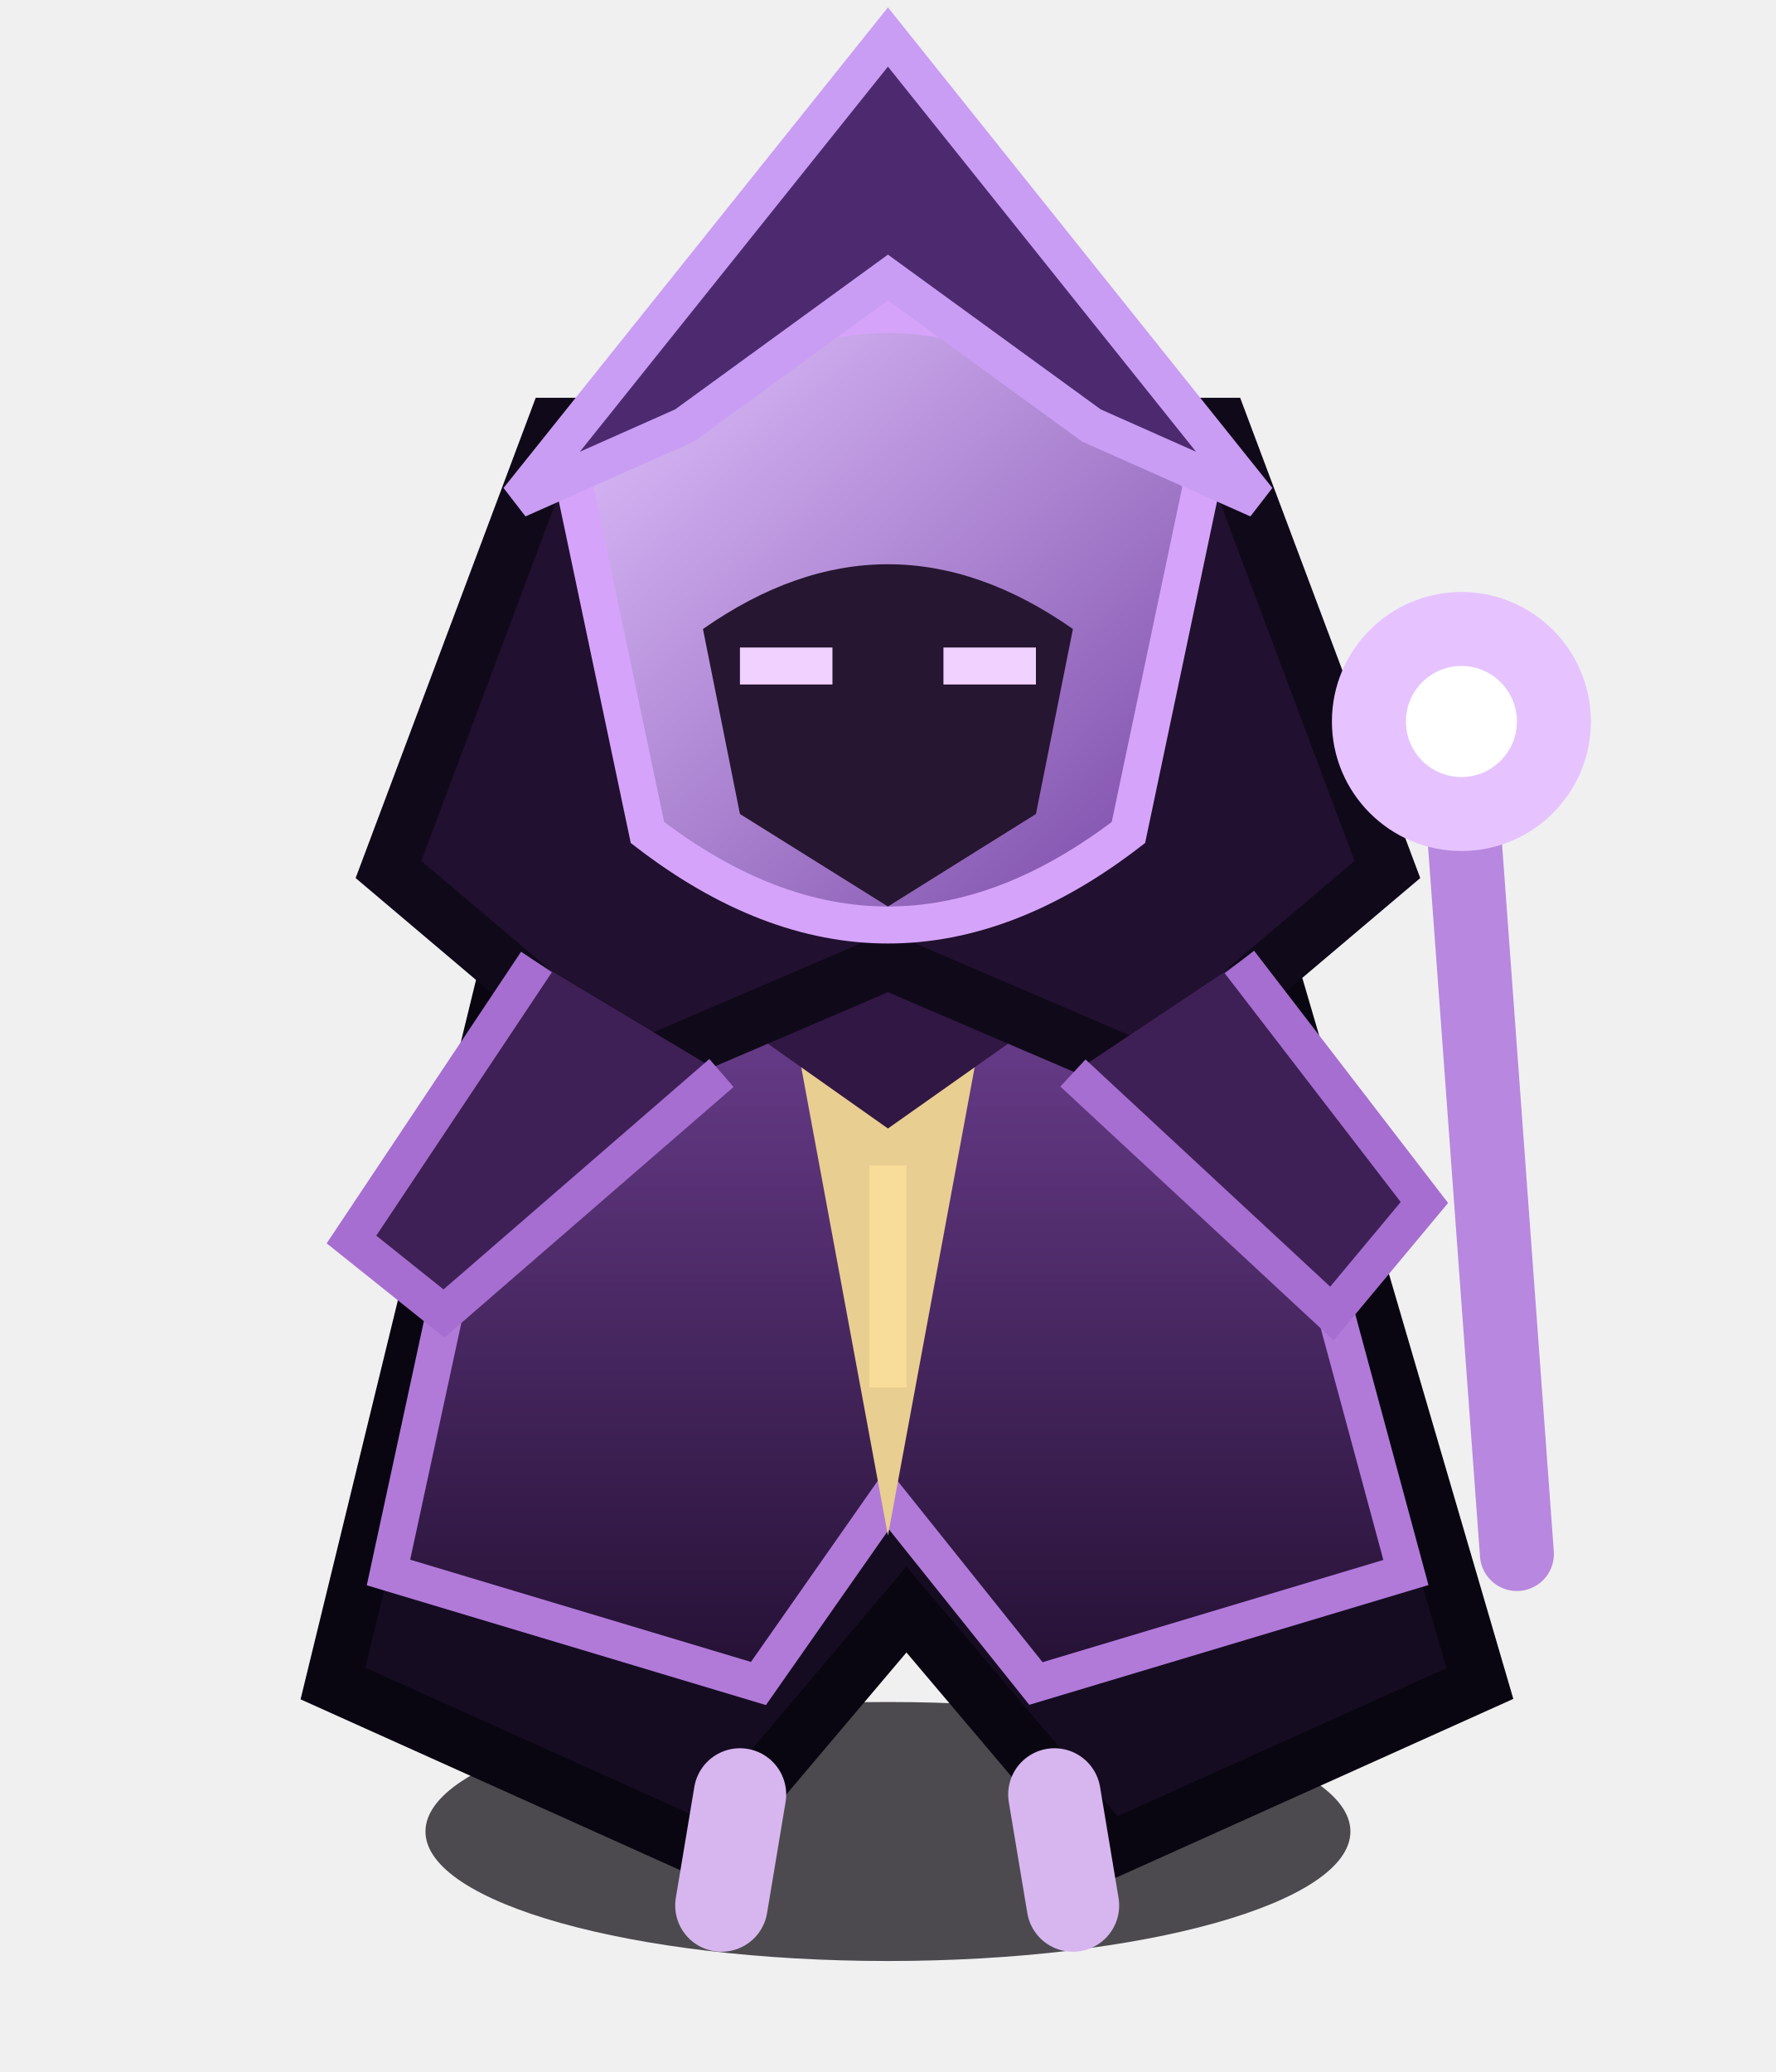
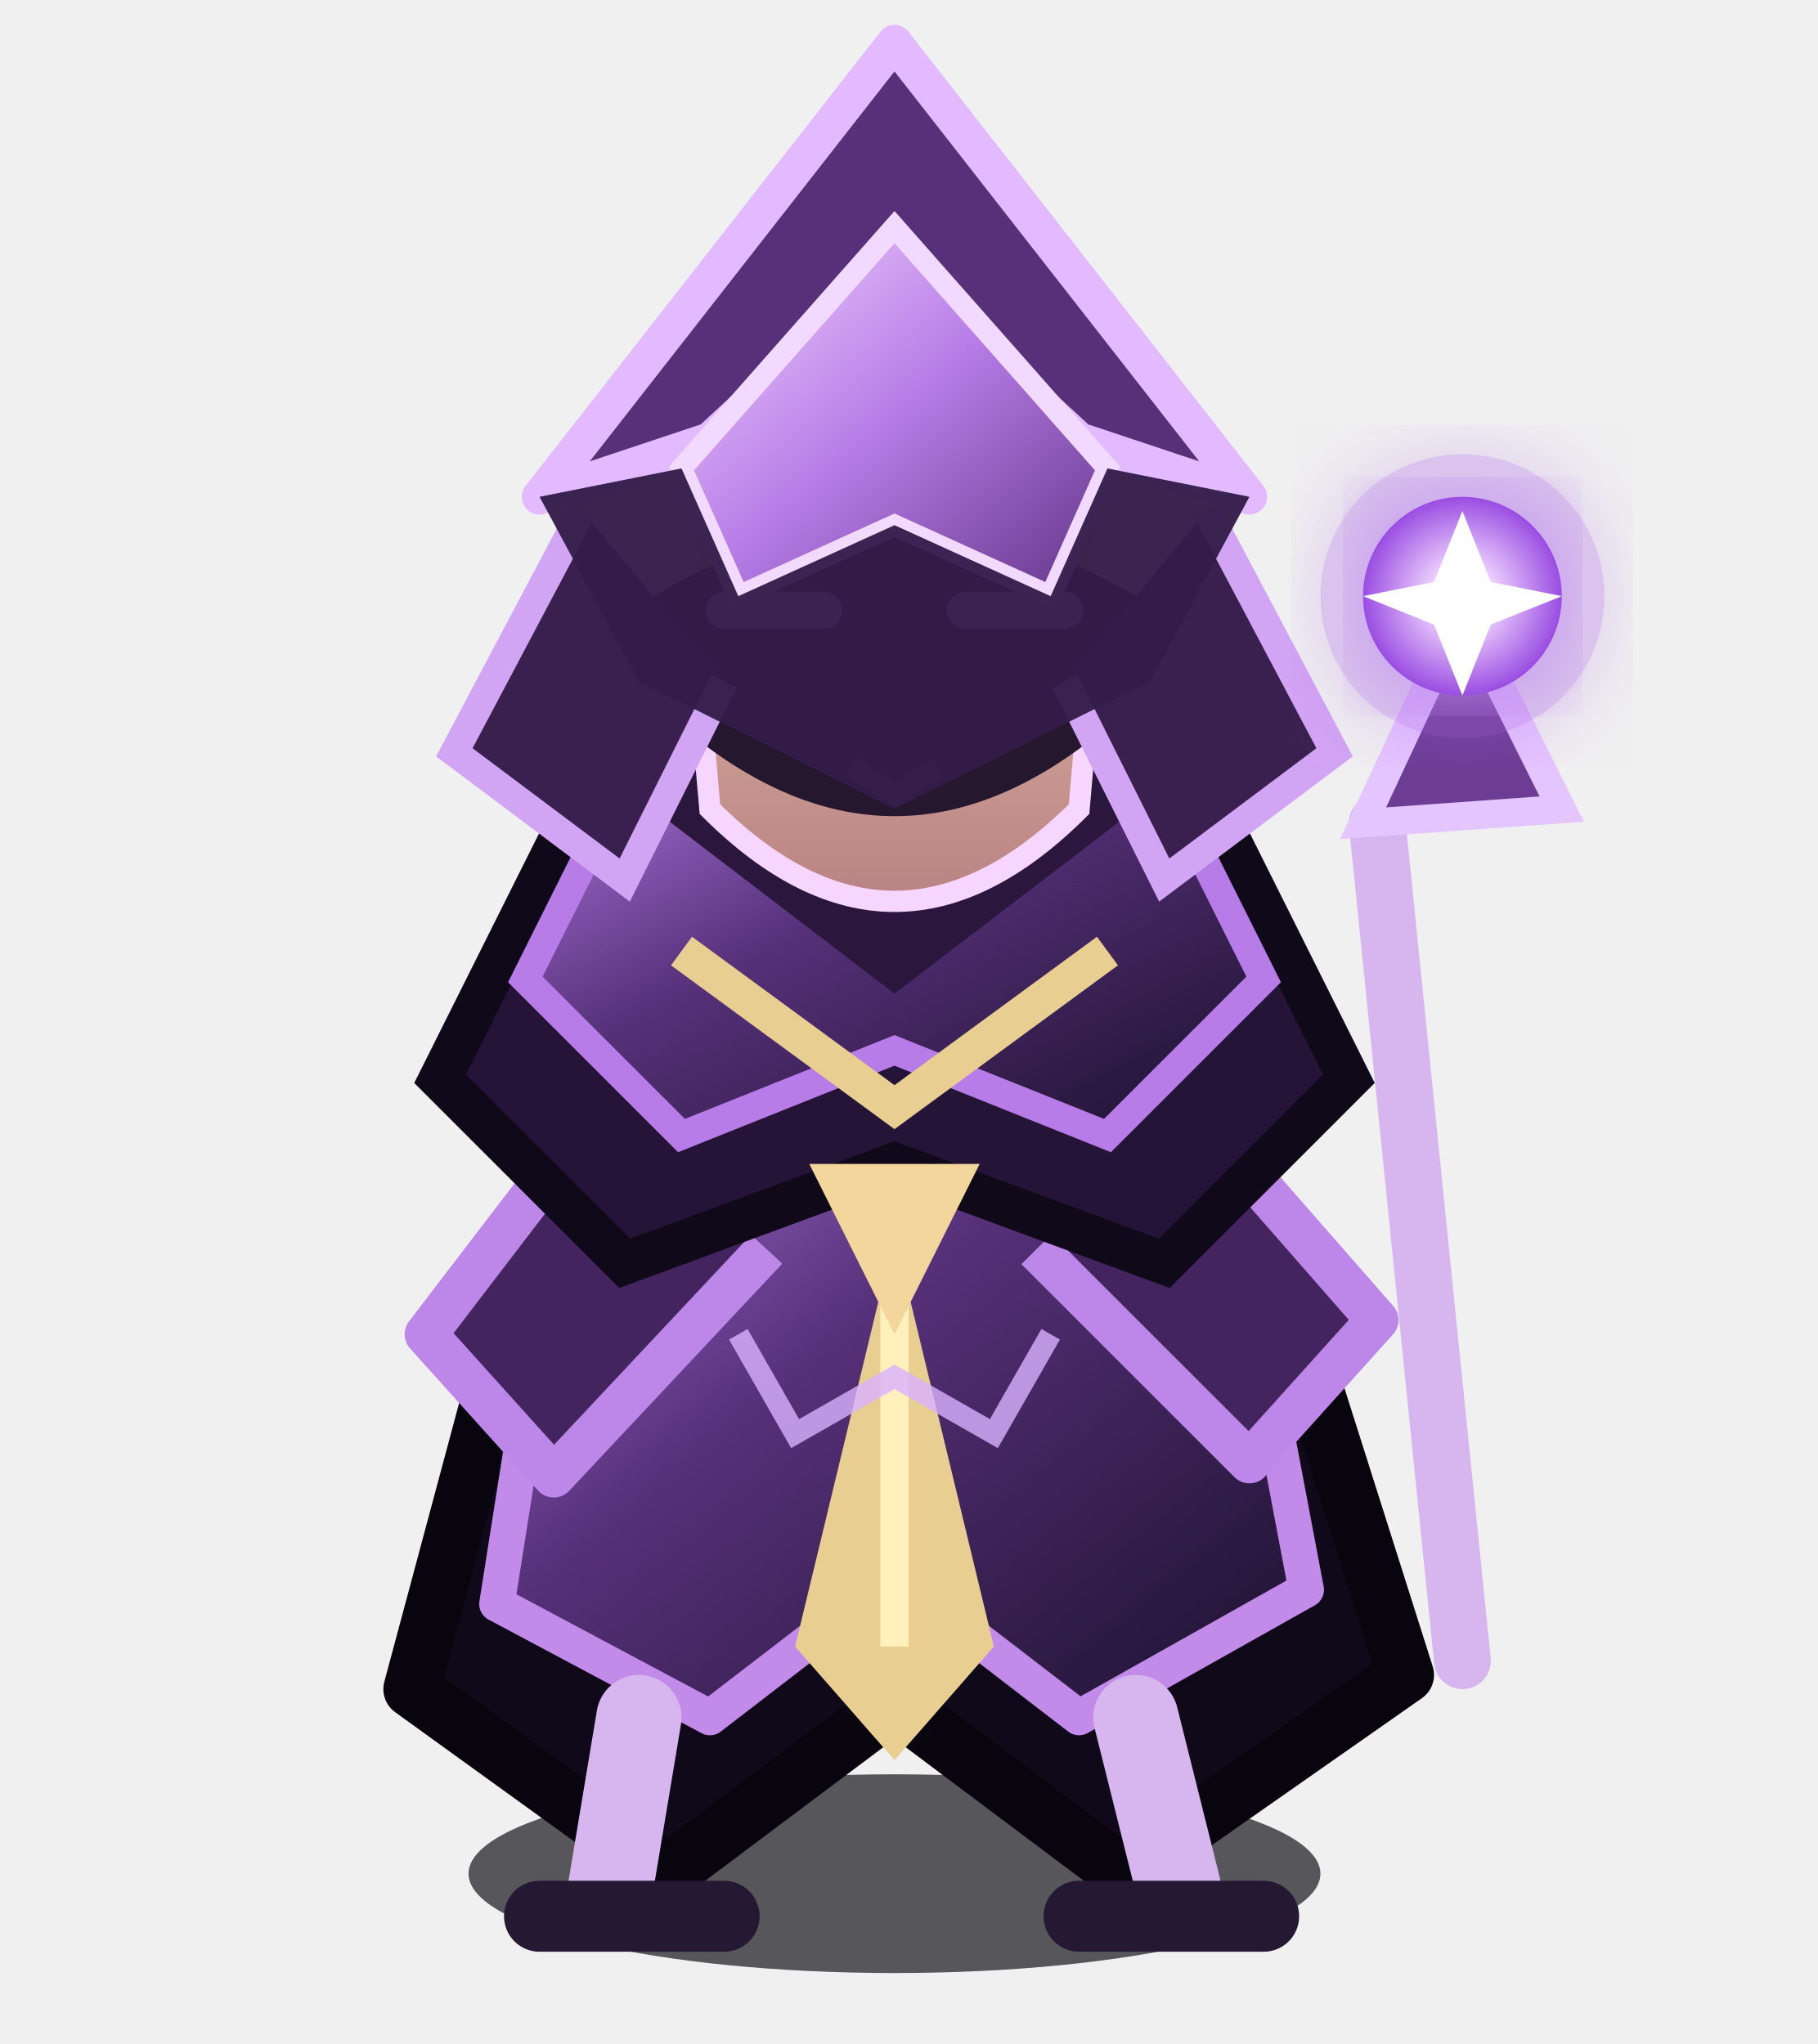
- <svg xmlns="http://www.w3.org/2000/svg" width="96" height="112" viewBox="0 0 96 112">
+ <svg xmlns="http://www.w3.org/2000/svg" width="128" height="144" viewBox="0 0 128 144">
  <defs>
-     <linearGradient id="robe" x2="0" y2="1">
-       <stop stop-color="#75449b" />
-       <stop offset="1" stop-color="#241033" />
+     <linearGradient id="robe" x1="0" y1="0" x2="1" y2="1">
+       <stop stop-color="#b07ae4" />
+       <stop offset=".42" stop-color="#563079" />
+       <stop offset="1" stop-color="#1a102b" />
    </linearGradient>
-     <linearGradient id="hood" x2="1" y2="1">
-       <stop stop-color="#e2c4ff" />
-       <stop offset="1" stop-color="#7746a5" />
+     <linearGradient id="hood" x1="0" y1="0" x2="1" y2="1">
+       <stop stop-color="#f4d8ff" />
+       <stop offset=".5" stop-color="#b77ce7" />
+       <stop offset="1" stop-color="#613486" />
    </linearGradient>
+     <linearGradient id="skin" x1="0" y1="0" x2="0" y2="1">
+       <stop stop-color="#f3d1b4" />
+       <stop offset="1" stop-color="#b98283" />
+     </linearGradient>
+     <radialGradient id="orb">
+       <stop stop-color="#fff" />
+       <stop offset=".3" stop-color="#f0d5ff" />
+       <stop offset="1" stop-color="#9a4de2" />
+     </radialGradient>
+     <filter id="glow">
+       <feGaussianBlur stdDeviation="3" result="b" />
+       <feMerge>
+         <feMergeNode in="b" />
+         <feMergeNode in="SourceGraphic" />
+       </feMerge>
+     </filter>
  </defs>
-   <ellipse cx="48" cy="99" rx="25" ry="7" fill="#05030a" opacity=".7" />
-   <path d="M28 50 18 91 38 100 49 87 60 100 80 91 68 50Z" fill="#160c22" stroke="#090611" stroke-width="3" />
-   <path d="M29 48 21 85 41 91 48 81 56 91 76 85 66 48Z" fill="url(#robe)" stroke="#b17ad9" stroke-width="2" />
-   <path d="M43 56 48 83 53 56Z" fill="#e9ce91" />
-   <path d="M31 49 48 61 65 49 62 44 34 44Z" fill="#311743" />
-   <path d="M30 23 21 47 34 58 48 52 62 58 75 47 66 23Z" fill="#21102f" stroke="#10091a" stroke-width="3" />
-   <path d="M31 26Q48 8 65 26L61 45Q48 55 35 45Z" fill="url(#hood)" stroke="#d5a4fa" stroke-width="2" />
-   <path d="M28 27 48 2 68 27 59 23 48 15 37 23Z" fill="#4d2a70" stroke="#c99df3" stroke-width="2" />
-   <path d="M38 34Q48 27 58 34L56 44 48 49 40 44Z" fill="#261631" />
-   <path d="M40 36 45 36M51 36 56 36" stroke="#f0d1ff" stroke-width="2" />
-   <path d="M29 52 19 67 24 71 39 58M67 52 77 65 72 71 58 58" fill="#3e2056" stroke="#a66ed0" stroke-width="2" />
-   <path d="M79 43 82 84" stroke="#b887df" stroke-width="4" stroke-linecap="round" />
-   <circle cx="79" cy="39" r="7" fill="#e6c3ff" />
-   <circle cx="79" cy="39" r="3" fill="#fff" />
-   <path d="M48 63 48 75" stroke="#f8dd9a" stroke-width="2" />
-   <path d="M40 97 39 103M57 97 58 103" stroke="#d7b6ef" stroke-width="5" stroke-linecap="round" />
+   <ellipse cx="63" cy="132" rx="30" ry="7" fill="#05030a" opacity=".65" />
+   <path d="M40 78 29 119 47 132 63 120 79 132 99 118 86 77Z" fill="#10091a" stroke="#08050e" stroke-width="4" stroke-linejoin="round" />
+   <path d="M41 75 35 113 50 121 63 111 76 121 92 112 85 75Z" fill="url(#robe)" stroke="#c28bea" stroke-width="2.5" stroke-linejoin="round" />
+   <path d="M63 87 56 116 63 124 70 116Z" fill="#e9ce91" />
+   <path d="M63 91 63 116" stroke="#fff0bc" stroke-width="2" />
+   <path d="M43 77 30 94 39 104 54 88M83 77 97 93 88 103 73 88" fill="#44245f" stroke="#bd87e9" stroke-width="3" stroke-linejoin="round" />
+   <path d="M42 54 31 76 44 89 63 82 82 89 95 76 84 54Z" fill="#261438" stroke="#10091a" stroke-width="3" />
+   <path d="M45 53 37 69 48 80 63 74 78 80 89 69 81 53Z" fill="url(#robe)" stroke="#b77ce7" stroke-width="2" />
+   <path d="M46 57 63 70 80 57 75 50 51 50Z" fill="#2b163e" />
+   <path d="M48 34 Q63 19 78 34 L76 57 Q63 70 50 57Z" fill="url(#skin)" stroke="#f6d6ff" stroke-width="1.5" />
+   <path d="M46 42 Q63 32 80 42 L77 52 Q63 63 49 52Z" fill="#25172e" />
+   <path d="M51 43 58 43M68 43 75 43" stroke="#e6c2ff" stroke-width="2.6" stroke-linecap="round" />
+   <path d="M60 54 63 56 66 54" fill="none" stroke="#7e4b71" stroke-width="1.5" />
+   <path d="M41 36 32 53 44 62 51 48M85 36 94 53 82 62 75 48" fill="#39204e" stroke="#d2a4f4" stroke-width="2" />
+   <path d="M38 35 63 3 88 35 76 31 63 19 50 31Z" fill="#583079" stroke="#e3baff" stroke-width="2.5" stroke-linejoin="round" />
+   <path d="M48 33 63 16 78 33 74 42 63 37 52 42Z" fill="url(#hood)" stroke="#f1d9ff" stroke-width="1.5" />
+   <path d="M38 35 48 33 52 42 63 37 74 42 78 33 88 35 81 48 63 57 45 48Z" fill="#321b48" opacity=".95" />
+   <path d="M48 67 63 78 78 67" fill="none" stroke="#e9ce91" stroke-width="2.5" />
+   <path d="M57 82 63 94 69 82" fill="#f2d69b" />
+   <path d="M97 58 103 117" stroke="#d7b6ef" stroke-width="4" stroke-linecap="round" />
+   <path d="M96 58 103 43 110 57Z" fill="#6c3d93" stroke="#e5c5ff" stroke-width="2" />
+   <circle cx="103" cy="42" r="10" fill="#a95de9" opacity=".3" filter="url(#glow)" />
+   <circle cx="103" cy="42" r="7" fill="url(#orb)" filter="url(#glow)" />
+   <path d="M103 36 105 41 110 42 105 44 103 49 101 44 96 42 101 41Z" fill="#fff" />
+   <path d="M45 121 43 133M80 121 83 133" stroke="#d7b6ef" stroke-width="6" stroke-linecap="round" />
+   <path d="M38 135 51 135M76 135 89 135" stroke="#251832" stroke-width="5" stroke-linecap="round" />
+   <path d="M52 94 56 101 63 97 70 101 74 94" fill="none" stroke="#d9b2ff" stroke-width="1.5" opacity=".8" />
</svg>
